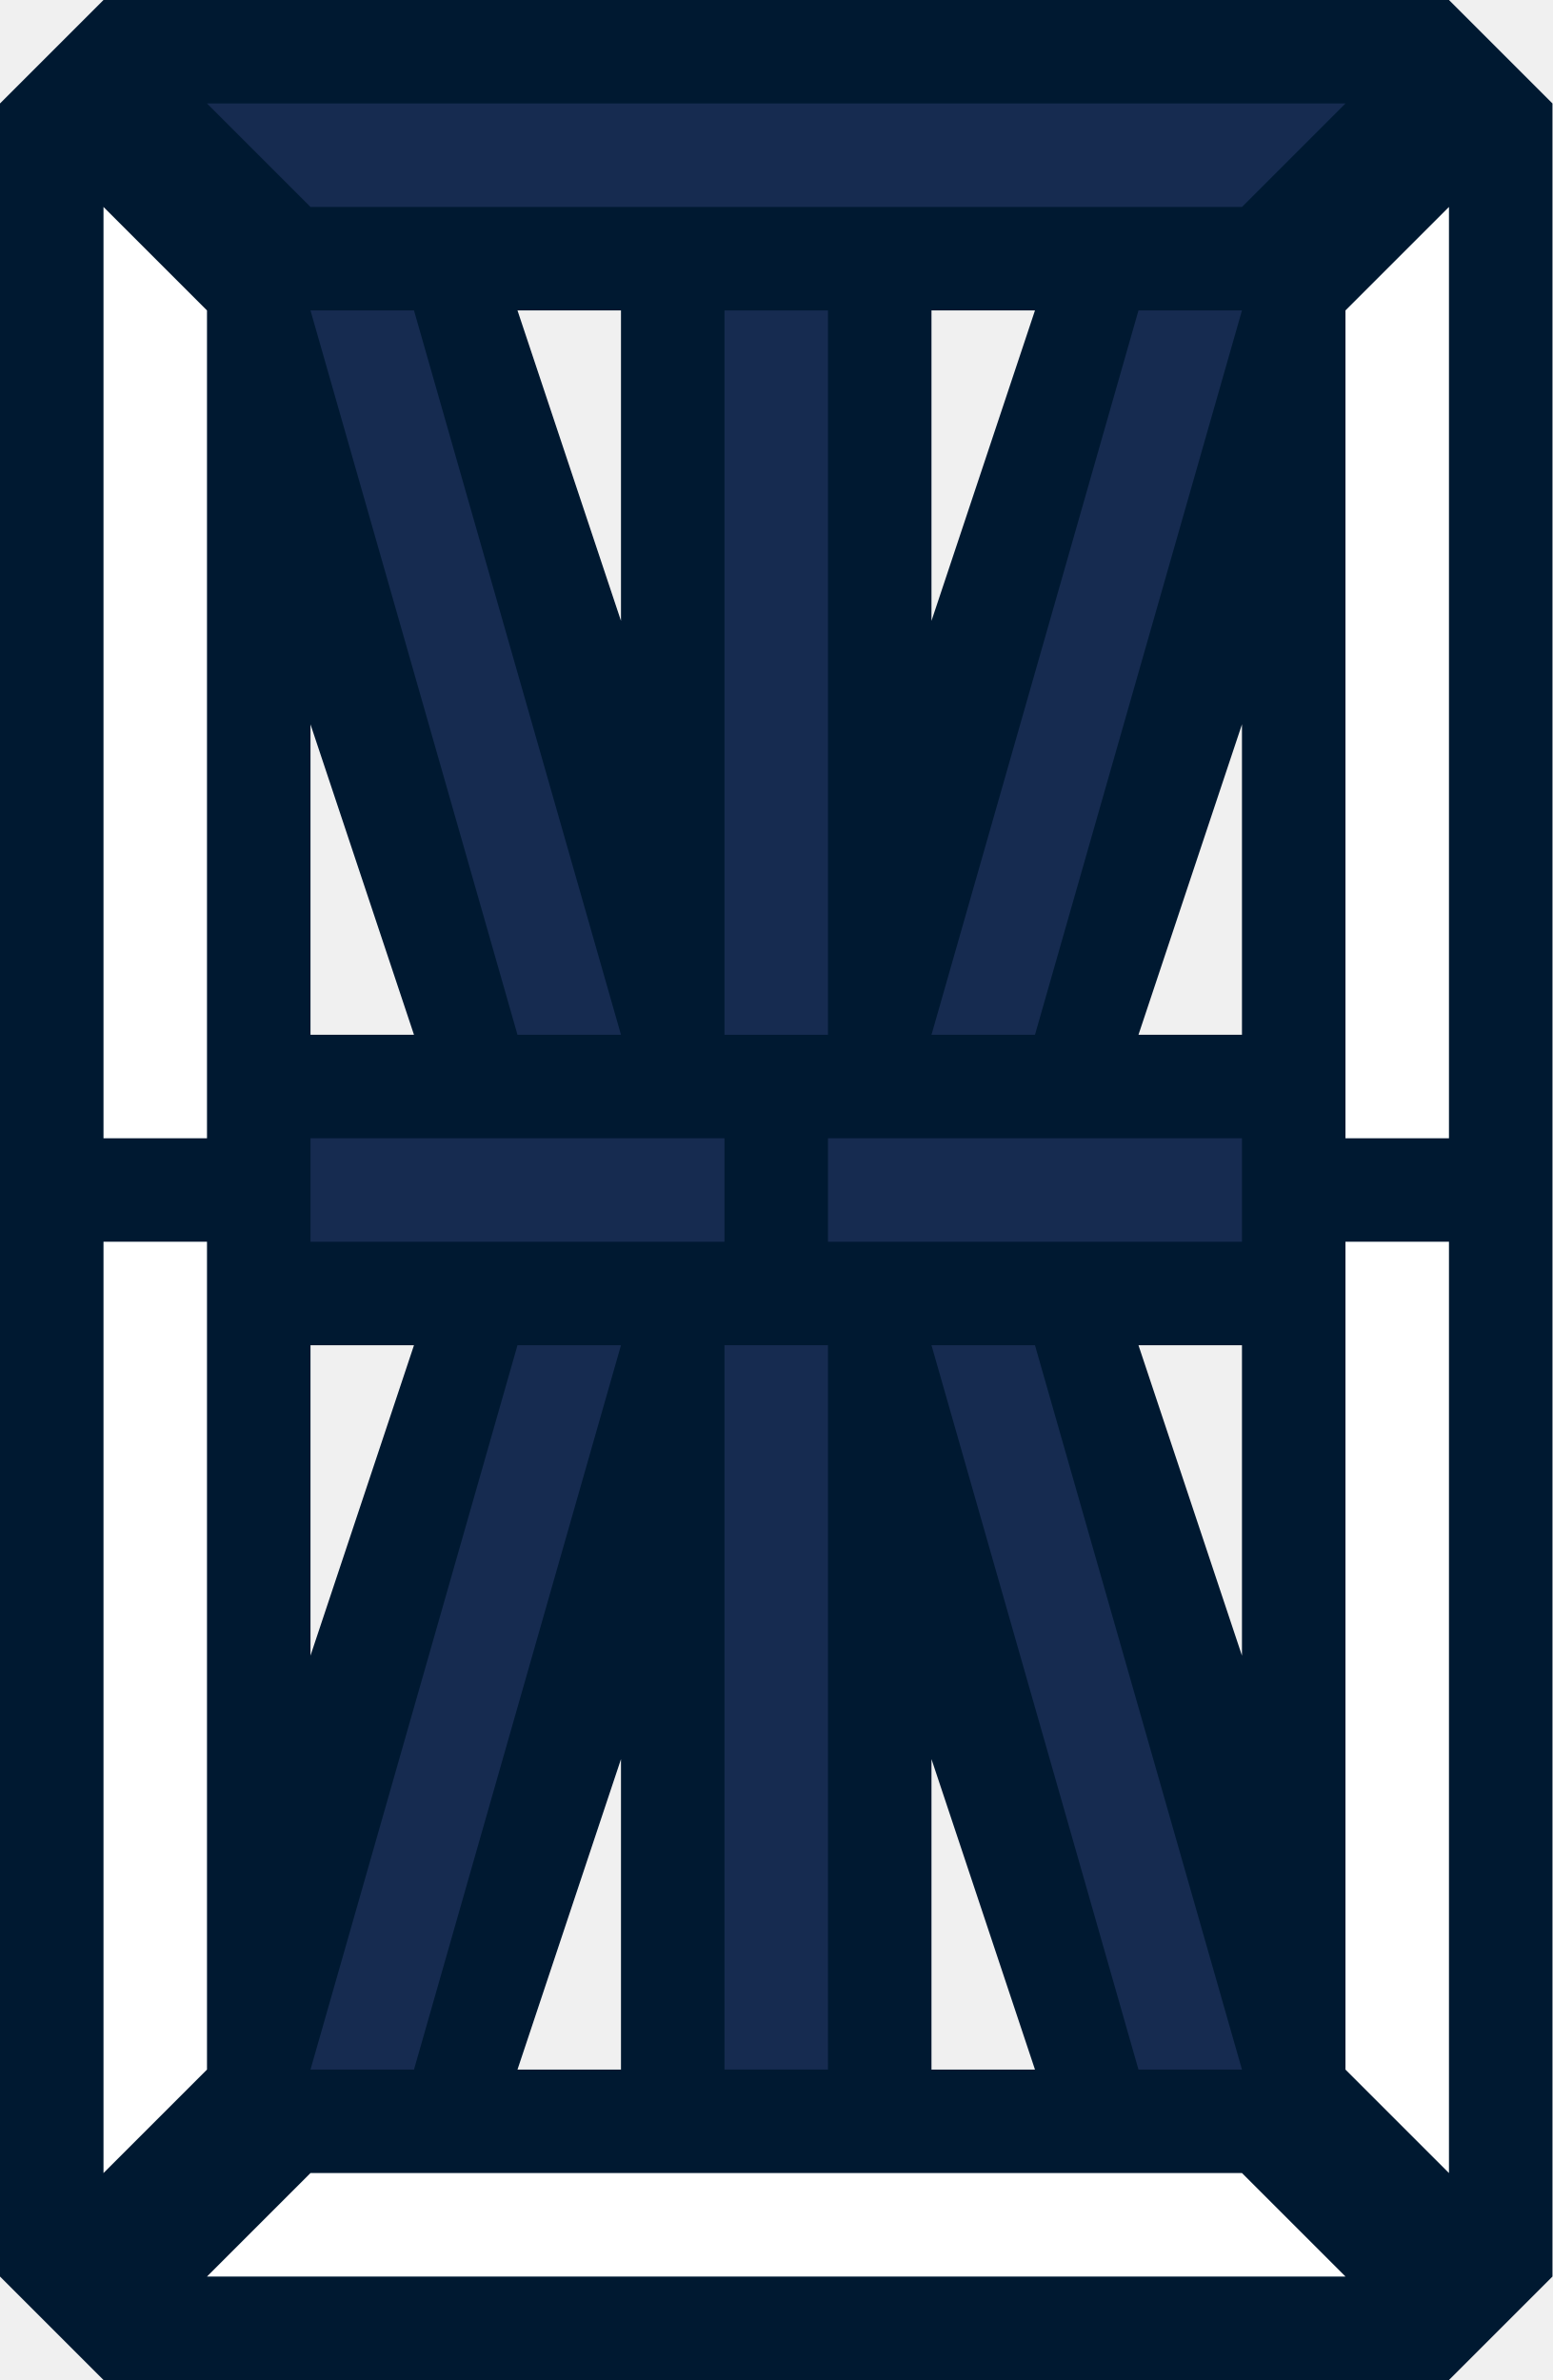
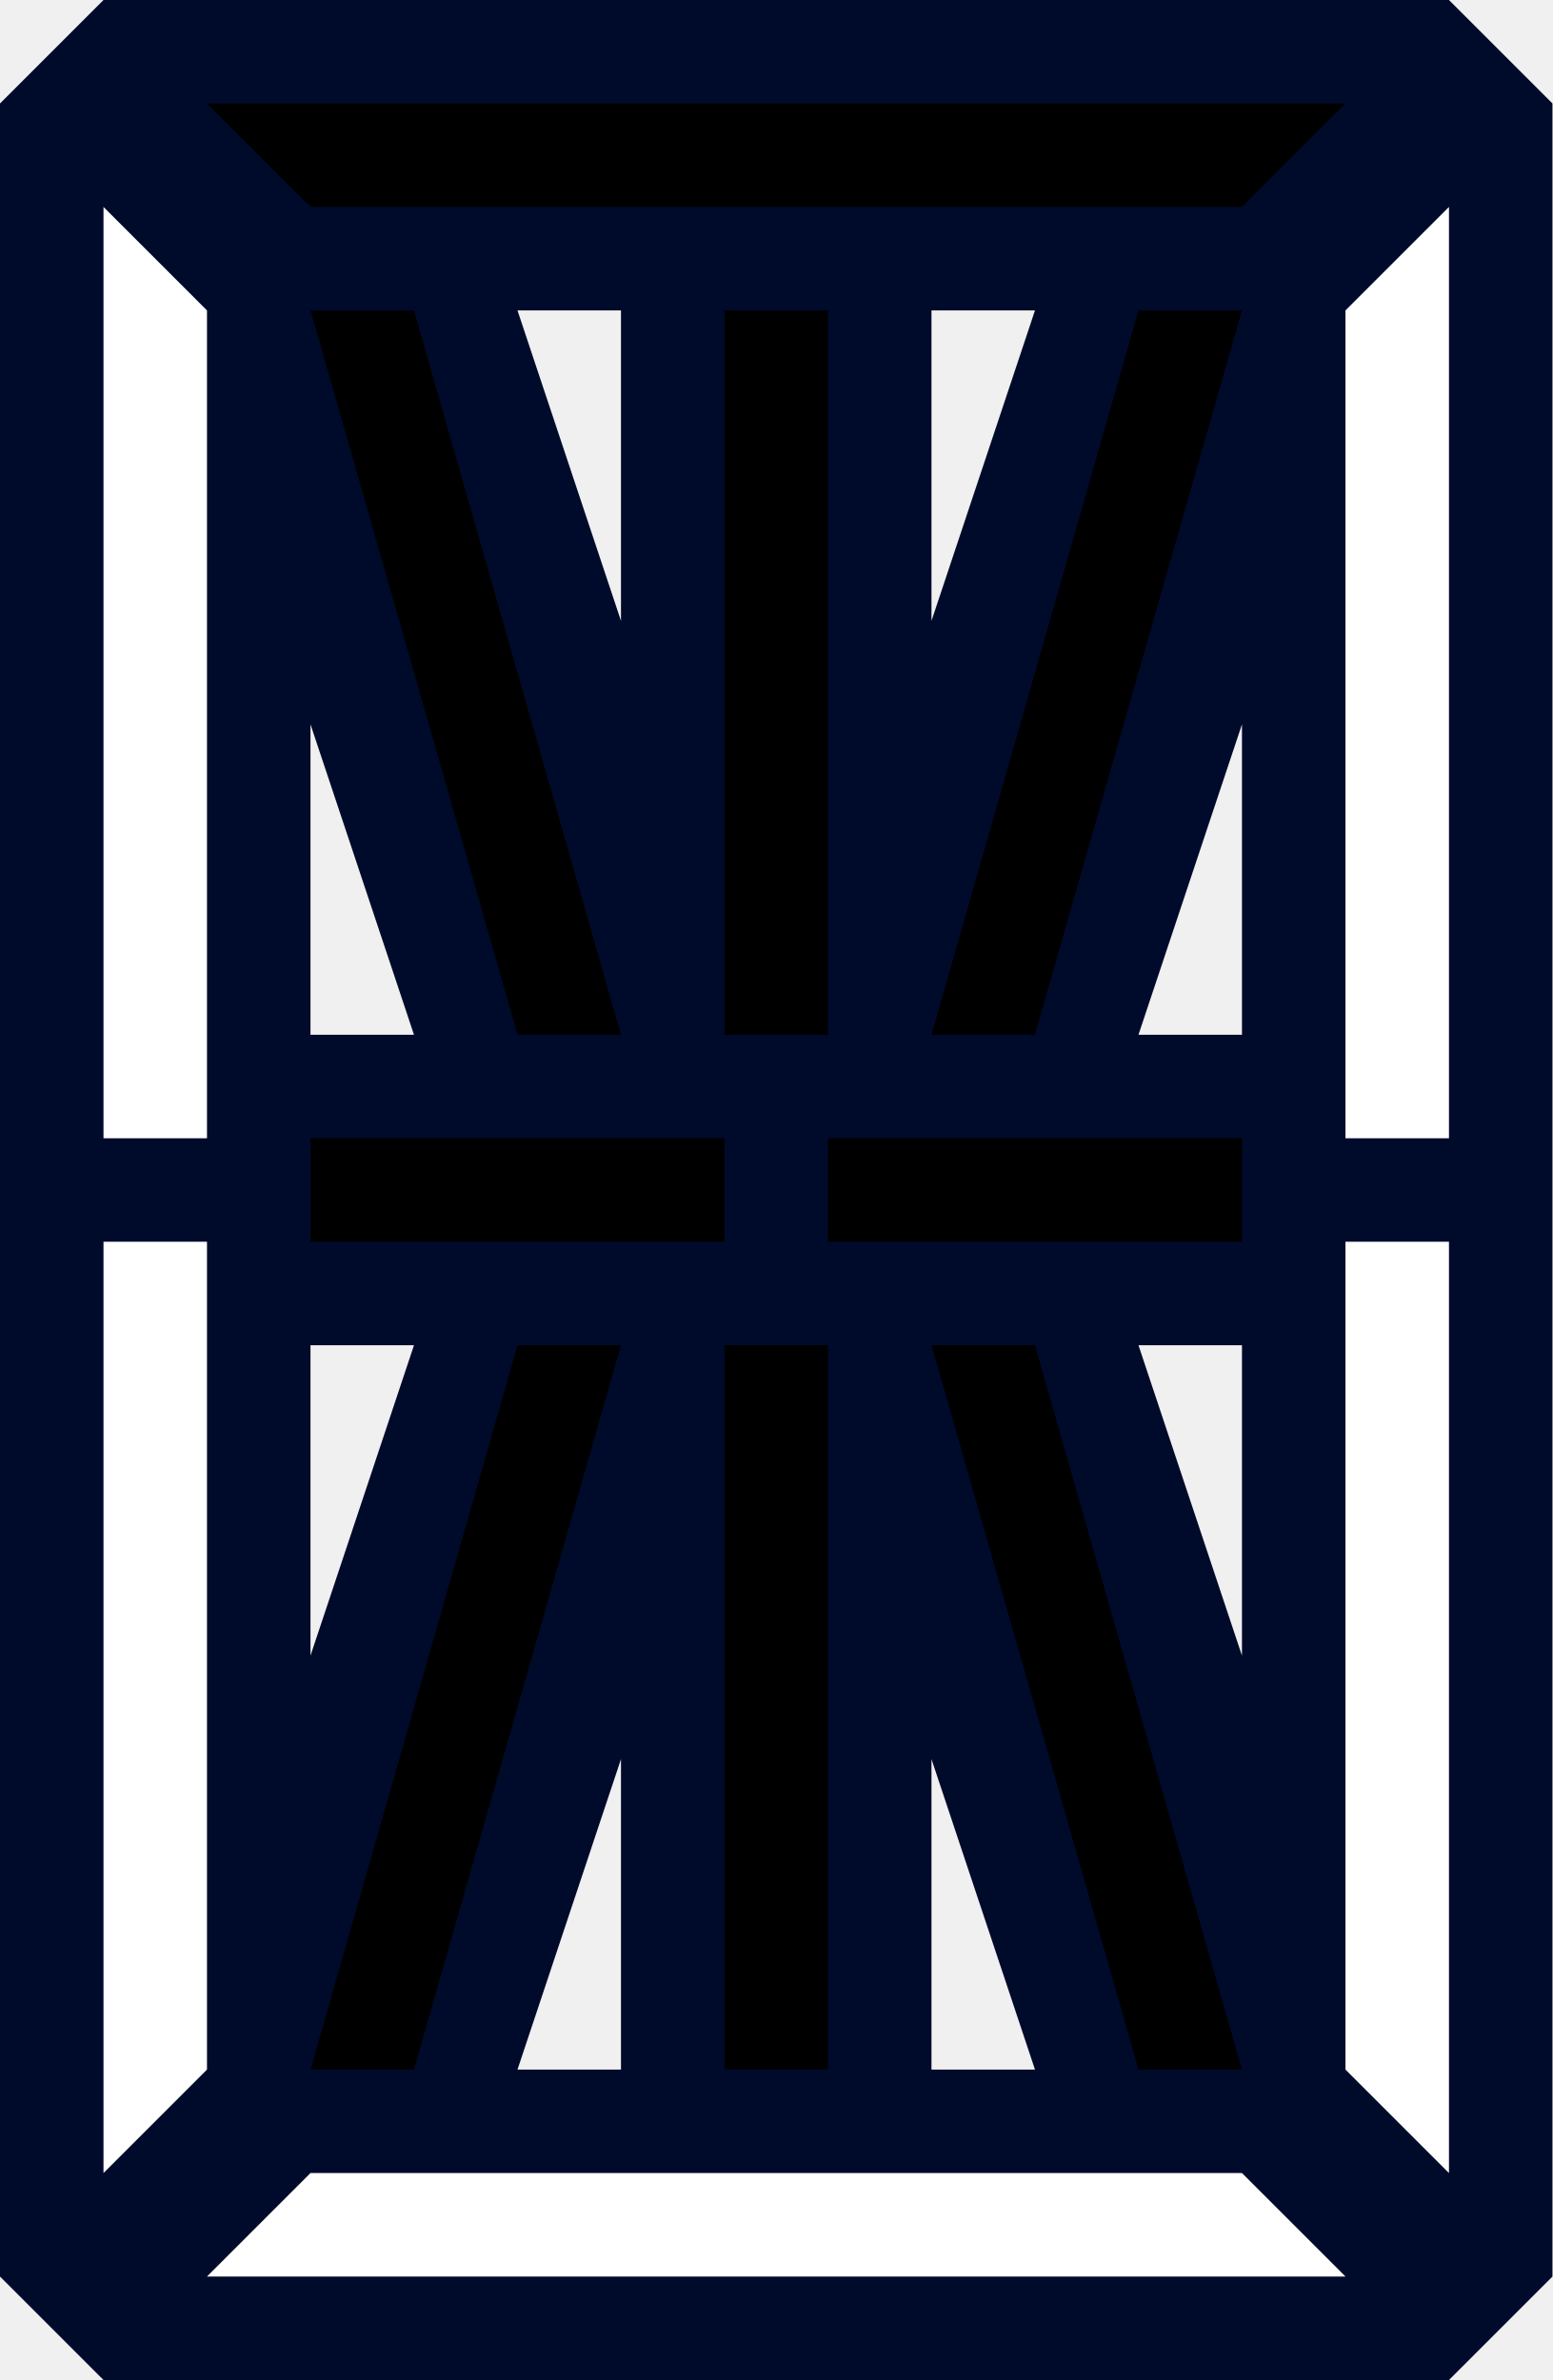
<svg xmlns="http://www.w3.org/2000/svg" width="15" height="23" viewBox="0 0 15 23" version="1.1" id="svg8">
  <defs id="defs2" />
-   <path style="fill:#001931;fill-opacity:1;stroke:none;stroke-opacity:1" d="M 1,0 0,1 v 21 l 1,1 h 13 l 1,-1 V 1 L 14,0 Z m 4,3 h 1 v 3 z m 4,0 h 1 L 9,6 Z M 3,7 4,10 H 3 Z m 9,0 v 3 h -1 z m -9,6 h 1 l -1,3 z m 8,0 h 1 v 3 z m -5,4 v 3 H 5 Z m 3,0 1,3 H 9 Z" id="path910" />
-   <path style="fill:#162b50;fill-opacity:1;stroke:none;stroke-opacity:1" d="m 2,1 1,1 h 9 l 1,-1 z" id="path826" />
+   <path style="fill:#000b2b;fill-opacity:1;stroke:none;stroke-opacity:1" d="M 1,0 0,1 v 21 l 1,1 h 13 l 1,-1 V 1 L 14,0 Z m 4,3 h 1 v 3 z m 4,0 h 1 L 9,6 Z M 3,7 4,10 H 3 Z m 9,0 v 3 h -1 z m -9,6 h 1 l -1,3 z m 8,0 h 1 v 3 z m -5,4 v 3 H 5 Z m 3,0 1,3 H 9 Z" id="path910" />
+   <path style="fill:#000000;fill-opacity:1;stroke:none;stroke-opacity:1" d="m 2,1 1,1 h 9 l 1,-1 z" id="path826" />
  <path style="fill:#ffffff;fill-opacity:1;stroke:none;stroke-opacity:1" d="m 1,2 1,1 v 8 H 1 Z" id="path828" />
-   <rect style="fill:#162b50;fill-opacity:1;stroke:none;stroke-width:1;stroke-opacity:1" id="rect836" width="1" height="7" x="7" y="3" />
-   <rect style="fill:#162b50;fill-opacity:1;stroke:none;stroke-width:1;stroke-opacity:1" id="rect838" width="4" height="1" x="3" y="11" />
-   <path style="fill:#162b50;fill-opacity:1;stroke:none;stroke-opacity:1" d="m 9,10 2,-7 h 1 l -2,7 z" id="path840" />
+   <rect style="fill:#000000;fill-opacity:1;stroke:none;stroke-width:1;stroke-opacity:1" id="rect836" width="1" height="7" x="7" y="3" />
+   <rect style="fill:#000000;fill-opacity:1;stroke:none;stroke-width:1;stroke-opacity:1" id="rect838" width="4" height="1" x="3" y="11" />
+   <path style="fill:#000000;fill-opacity:1;stroke:none;stroke-opacity:1" d="m 9,10 2,-7 h 1 l -2,7 z" id="path840" />
  <path style="fill:#ffffff;fill-opacity:1;stroke:none;stroke-opacity:1" d="m 2,12 v 8 l -1,1 v -9 z" id="path844" />
  <path style="fill:#ffffff;fill-opacity:1;stroke:none;stroke-opacity:1" d="m 2,22 1,-1 h 9 l 1,1 z" id="path846" />
  <path style="fill:#ffffff;fill-opacity:1;stroke:none;stroke-opacity:1" d="m 13,20 1,1 v -9 h -1 z" id="path856" />
  <path style="fill:#ffffff;fill-opacity:1;stroke:none;stroke-opacity:1" d="M 13,11 V 3 l 1,-1 v 9 z" id="path858" />
-   <rect style="fill:#162b50;fill-opacity:1;stroke:none;stroke-width:1;stroke-opacity:1" id="rect860" width="4" height="1" x="8" y="11" />
-   <rect style="fill:#162b50;fill-opacity:1;stroke:none;stroke-width:1;stroke-opacity:1" id="rect836-3" width="1" height="7" x="7" y="13" />
-   <path style="fill:#162b50;fill-opacity:1;stroke:none;stroke-opacity:1" d="M 6,10 4,3 H 3 l 2,7 z" id="path840-6" />
-   <path style="fill:#162b50;fill-opacity:1;stroke:none;stroke-opacity:1" d="m 9,13 2,7 h 1 l -2,-7 z" id="path840-7" />
-   <path style="fill:#162b50;fill-opacity:1;stroke:none;stroke-opacity:1" d="M 6,13 4,20 H 3 l 2,-7 z" id="path840-6-5" />
+   <rect style="fill:#000000;fill-opacity:1;stroke:none;stroke-width:1;stroke-opacity:1" id="rect860" width="4" height="1" x="8" y="11" />
+   <rect style="fill:#000000;fill-opacity:1;stroke:none;stroke-width:1;stroke-opacity:1" id="rect836-3" width="1" height="7" x="7" y="13" />
+   <path style="fill:#000000;fill-opacity:1;stroke:none;stroke-opacity:1" d="M 6,10 4,3 H 3 l 2,7 z" id="path840-6" />
+   <path style="fill:#000000;fill-opacity:1;stroke:none;stroke-opacity:1" d="m 9,13 2,7 h 1 l -2,-7 z" id="path840-7" />
+   <path style="fill:#000000;fill-opacity:1;stroke:none;stroke-opacity:1" d="M 6,13 4,20 H 3 l 2,-7 z" id="path840-6-5" />
</svg>
